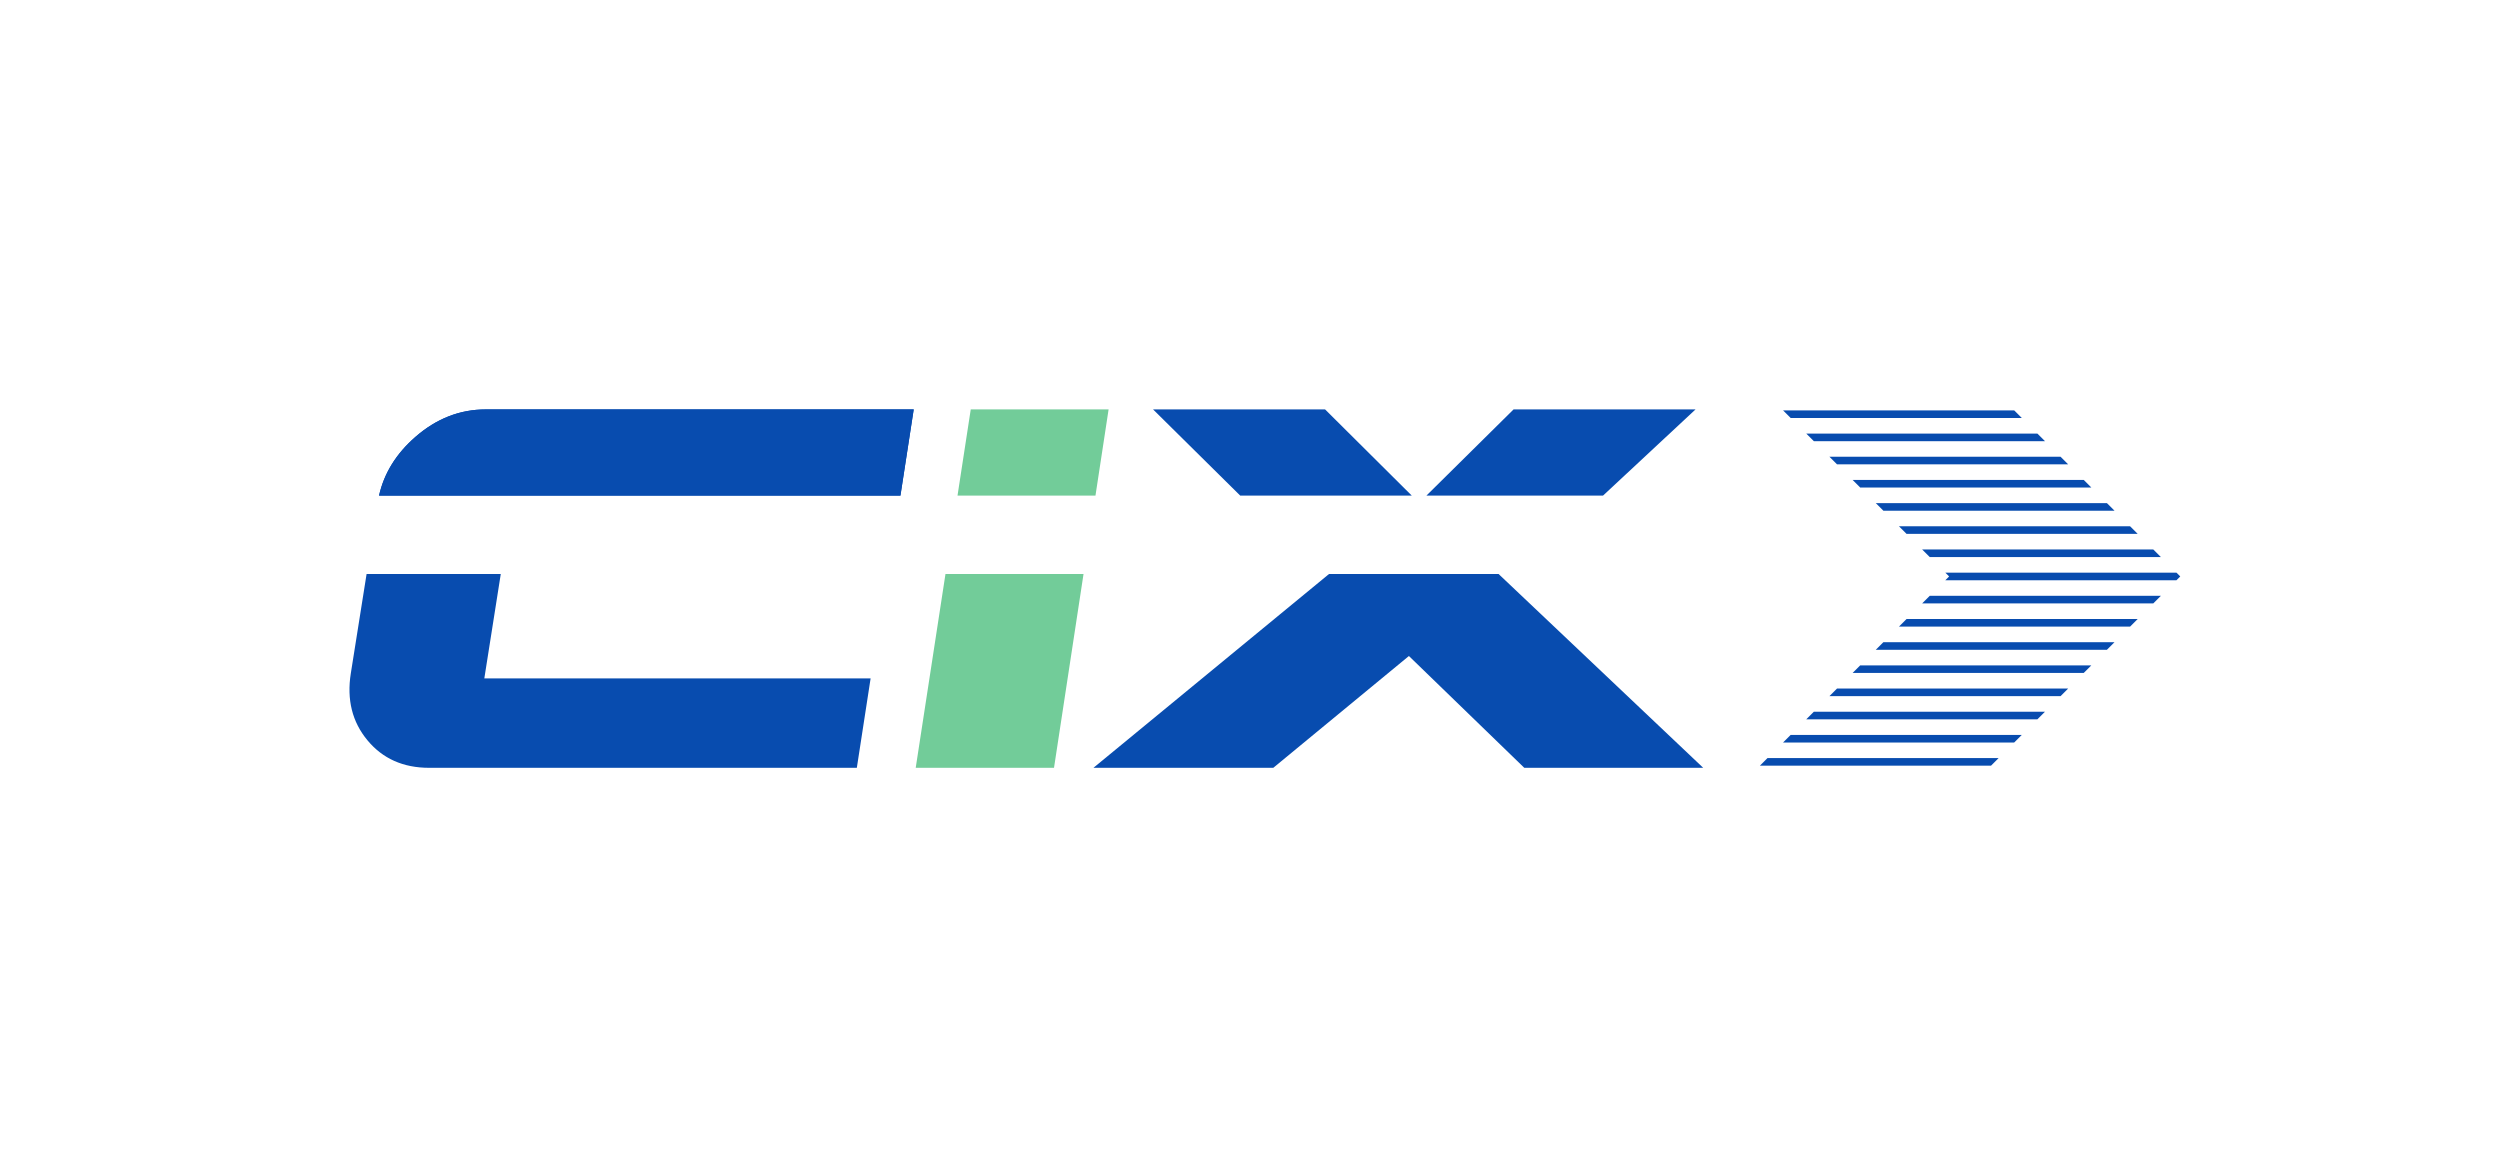
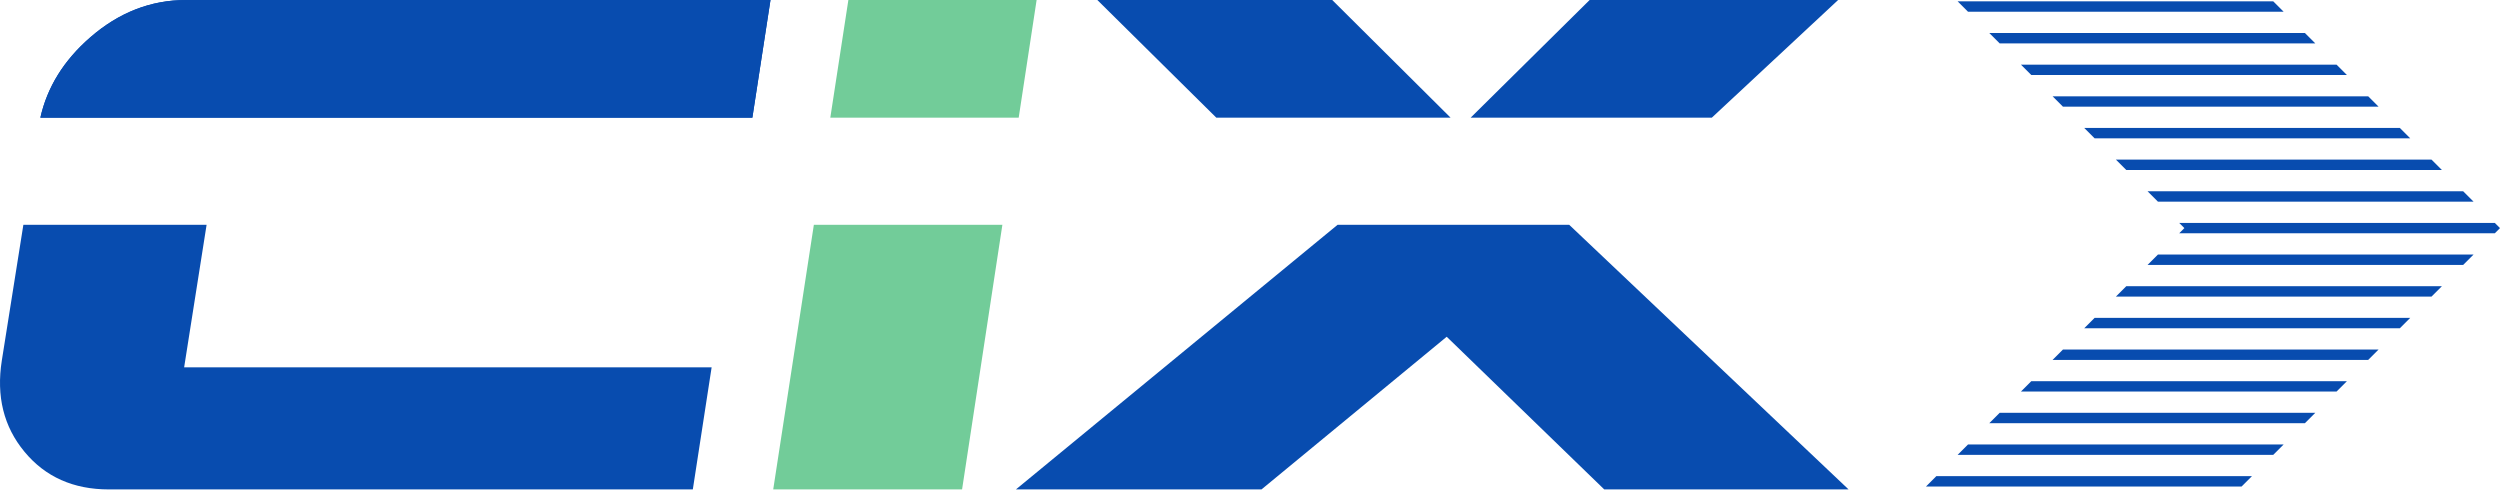
- <svg xmlns="http://www.w3.org/2000/svg" id="_图层_1" data-name="图层 1" viewBox="0 0 6149.65 2869.43">
-   <defs>
-     <style>
-       .cls-1 {
-         fill: #72cc99;
-       }
- 
-       .cls-2 {
-         fill: #084caf;
-       }
-     </style>
-   </defs>
+ <svg xmlns="http://www.w3.org/2000/svg" version="1.1" id="_图层_1" x="0px" y="0px" viewBox="0 0 4503.45 881.63" style="enable-background:new 0 0 4503.45 881.63;" xml:space="preserve">
  <g>
-     <path class="cls-2" d="M2214.96,1219.04H932.37c12.38-55.09,42.29-103.28,89.72-144.55,51.58-44.93,109.18-67.4,172.74-67.4h1052.78l-32.65,211.96Zm-73.39,449.78l-33.88,219.89H1055.63c-63.76,0-114.41-22.59-151.83-67.8-37.47-45.17-51.08-100.02-40.84-164.55l38.79-244.37h330.07l-40.46,256.82h950.2Z" />
-     <path class="cls-2" d="M2214.96,1219.04H932.37c12.38-55.09,42.29-103.28,89.72-144.55,51.58-44.93,109.18-67.4,172.74-67.4h1052.78l-32.65,211.96Z" />
-     <polygon class="cls-2" points="3259.49 1007.08 3472.68 1219.04 3050.69 1219.04 2836.36 1007.08 3259.49 1007.08" />
-     <polygon class="cls-2" points="3943.29 1219.04 3508.86 1219.04 3723.19 1007.08 4170.81 1007.08 3943.29 1219.04" />
-     <polygon class="cls-2" points="4189.64 1888.71 3686.36 1412 3269.16 1412 2689.71 1888.71 2931.44 1888.71 3126.14 1888.71 3132.1 1888.71 3465.72 1613.69 3749.52 1888.71 4189.64 1888.71" />
+     <path style="fill:#084CAF;" d="M1355.3,211.96H72.71C85.09,156.87,115,108.68,162.43,67.41c51.58-44.93,109.18-67.4,172.74-67.4   h1052.78L1355.3,211.96L1355.3,211.96z M1281.91,661.74l-33.88,219.89H195.97c-63.76,0-114.41-22.59-151.83-67.8   C6.67,768.66-6.94,713.81,3.3,649.28l38.79-244.37h330.07L331.7,661.73h950.2L1281.91,661.74z" />
+     <path style="fill:#084CAF;" d="M1355.3,211.96H72.71C85.09,156.87,115,108.68,162.43,67.41c51.58-44.93,109.18-67.4,172.74-67.4   h1052.78L1355.3,211.96L1355.3,211.96z" />
+     <polygon style="fill:#084CAF;" points="2399.83,0 2613.02,211.96 2191.03,211.96 1976.7,0  " />
+     <polygon style="fill:#084CAF;" points="3083.63,211.96 2649.2,211.96 2863.53,0 3311.15,0  " />
+     <polygon style="fill:#084CAF;" points="3329.98,881.63 2826.7,404.92 2409.5,404.92 1830.05,881.63 2071.78,881.63 2266.48,881.63    2272.44,881.63 2606.06,606.61 2889.86,881.63  " />
    <g>
-       <polygon class="cls-2" points="4386.07 1009.5 4404.76 1028.19 4973.32 1028.19 4954.63 1009.5 4386.07 1009.5" />
-       <polygon class="cls-2" points="4443.09 1066.52 4461.78 1085.21 5030.34 1085.21 5011.65 1066.52 4443.09 1066.52" />
-       <polygon class="cls-2" points="4500.12 1123.54 4518.8 1142.23 5087.36 1142.23 5068.67 1123.54 4500.12 1123.54" />
-       <polygon class="cls-2" points="4557.13 1180.56 4575.82 1199.25 5144.38 1199.25 5125.69 1180.56 4557.13 1180.56" />
-       <polygon class="cls-2" points="4614.15 1237.58 4632.84 1256.27 5201.4 1256.27 5182.71 1237.58 4614.15 1237.58" />
-       <polygon class="cls-2" points="4671.17 1294.6 4689.86 1313.29 5258.42 1313.29 5239.73 1294.6 4671.17 1294.6" />
-       <polygon class="cls-2" points="4728.19 1351.62 4746.88 1370.31 5315.44 1370.31 5296.75 1351.62 4728.19 1351.62" />
-       <polygon class="cls-2" points="5353.76 1408.63 4785.21 1408.63 4794.55 1417.98 4785.21 1427.32 5353.76 1427.32 5363.11 1417.98 5353.76 1408.63" />
-       <polygon class="cls-2" points="4746.88 1465.65 4728.19 1484.34 5296.75 1484.34 5315.44 1465.65 4746.88 1465.65" />
-       <polygon class="cls-2" points="4689.85 1522.68 4671.16 1541.37 5239.72 1541.37 5258.41 1522.68 4689.85 1522.68" />
-       <polygon class="cls-2" points="4632.84 1579.69 4614.15 1598.38 5182.7 1598.38 5201.39 1579.69 4632.84 1579.69" />
-       <polygon class="cls-2" points="4575.82 1636.71 4557.13 1655.4 5125.68 1655.4 5144.37 1636.71 4575.82 1636.71" />
-       <polygon class="cls-2" points="4518.8 1693.73 4500.11 1712.42 5068.67 1712.42 5087.36 1693.73 4518.8 1693.73" />
-       <polygon class="cls-2" points="4461.78 1750.75 4443.09 1769.44 5011.65 1769.44 5030.34 1750.75 4461.78 1750.75" />
-       <polygon class="cls-2" points="4404.76 1807.77 4386.07 1826.46 4954.63 1826.46 4973.32 1807.77 4404.76 1807.77" />
-       <polygon class="cls-2" points="4347.74 1864.79 4329.05 1883.48 4897.61 1883.48 4916.3 1864.79 4347.74 1864.79" />
+       <polygon style="fill:#084CAF;" points="3526.41,2.42 3545.1,21.11 4113.66,21.11 4094.97,2.42   " />
+       <polygon style="fill:#084CAF;" points="3583.43,59.44 3602.12,78.13 4170.68,78.13 4151.99,59.44   " />
+       <polygon style="fill:#084CAF;" points="3640.46,116.46 3659.14,135.15 4227.7,135.15 4209.01,116.46   " />
+       <polygon style="fill:#084CAF;" points="3697.47,173.48 3716.16,192.17 4284.72,192.17 4266.03,173.48   " />
+       <polygon style="fill:#084CAF;" points="3754.49,230.5 3773.18,249.19 4341.74,249.19 4323.05,230.5   " />
+       <polygon style="fill:#084CAF;" points="3811.51,287.52 3830.2,306.21 4398.76,306.21 4380.07,287.52   " />
+       <polygon style="fill:#084CAF;" points="3868.53,344.54 3887.22,363.23 4455.78,363.23 4437.09,344.54   " />
+       <polygon style="fill:#084CAF;" points="4494.1,401.55 3925.55,401.55 3934.89,410.9 3925.55,420.24 4494.1,420.24 4503.45,410.9       " />
+       <polygon style="fill:#084CAF;" points="3887.22,458.57 3868.53,477.26 4437.09,477.26 4455.78,458.57   " />
+       <polygon style="fill:#084CAF;" points="3830.19,515.6 3811.5,534.29 4380.06,534.29 4398.75,515.6   " />
+       <polygon style="fill:#084CAF;" points="3773.18,572.61 3754.49,591.3 4323.04,591.3 4341.73,572.61   " />
+       <polygon style="fill:#084CAF;" points="3716.16,629.63 3697.47,648.32 4266.02,648.32 4284.71,629.63   " />
+       <polygon style="fill:#084CAF;" points="3659.14,686.65 3640.45,705.34 4209.01,705.34 4227.7,686.65   " />
+       <polygon style="fill:#084CAF;" points="3602.12,743.67 3583.43,762.36 4151.99,762.36 4170.68,743.67   " />
+       <polygon style="fill:#084CAF;" points="3545.1,800.69 3526.41,819.38 4094.97,819.38 4113.66,800.69   " />
+       <polygon style="fill:#084CAF;" points="3488.08,857.71 3469.39,876.4 4037.95,876.4 4056.64,857.71   " />
    </g>
  </g>
-   <path class="cls-1" d="M2694.72,1219.04h-339.36l32.54-211.96h339.1l-32.28,211.96Z" />
-   <path class="cls-1" d="M2252.53,1888.71l73.2-476.72h339.6l-72.61,476.72h-340.19Z" />
+   <path style="fill:#72CC99;" d="M1835.06,211.96H1495.7L1528.24,0h339.1L1835.06,211.96z" />
+   <path style="fill:#72CC99;" d="M1392.87,881.63l73.2-476.72h339.6l-72.61,476.72H1392.87z" />
</svg>
